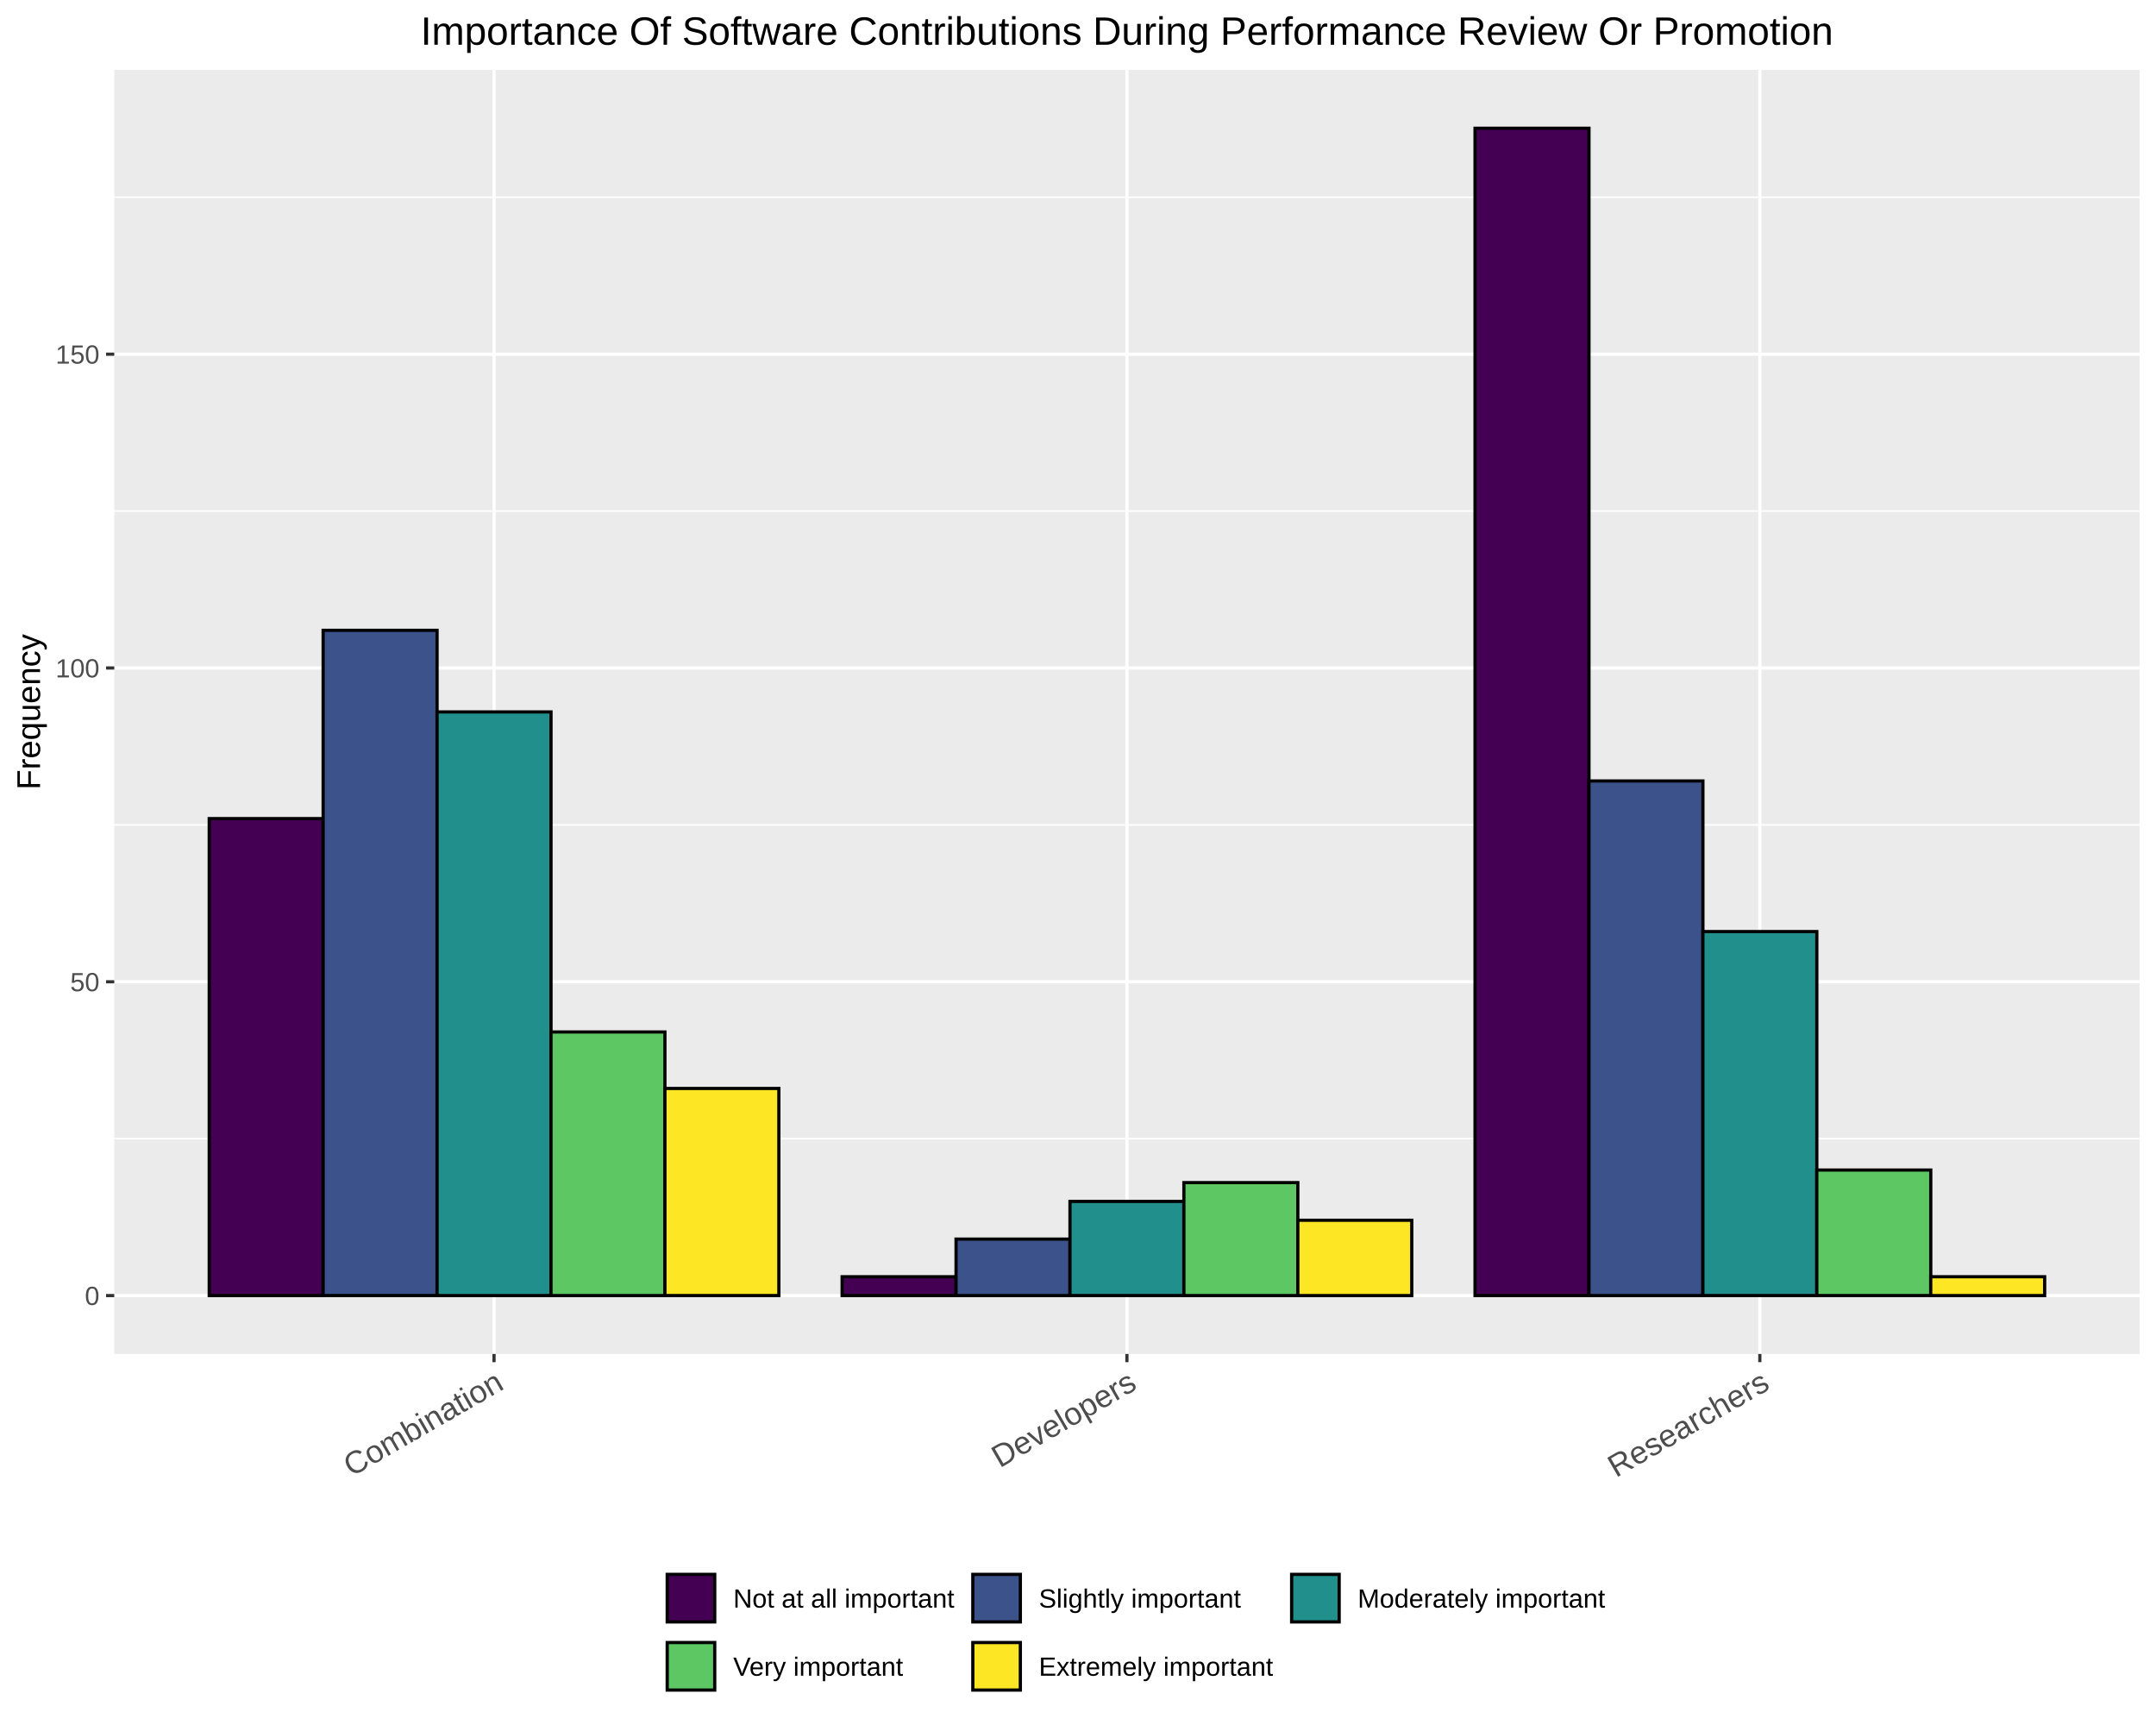
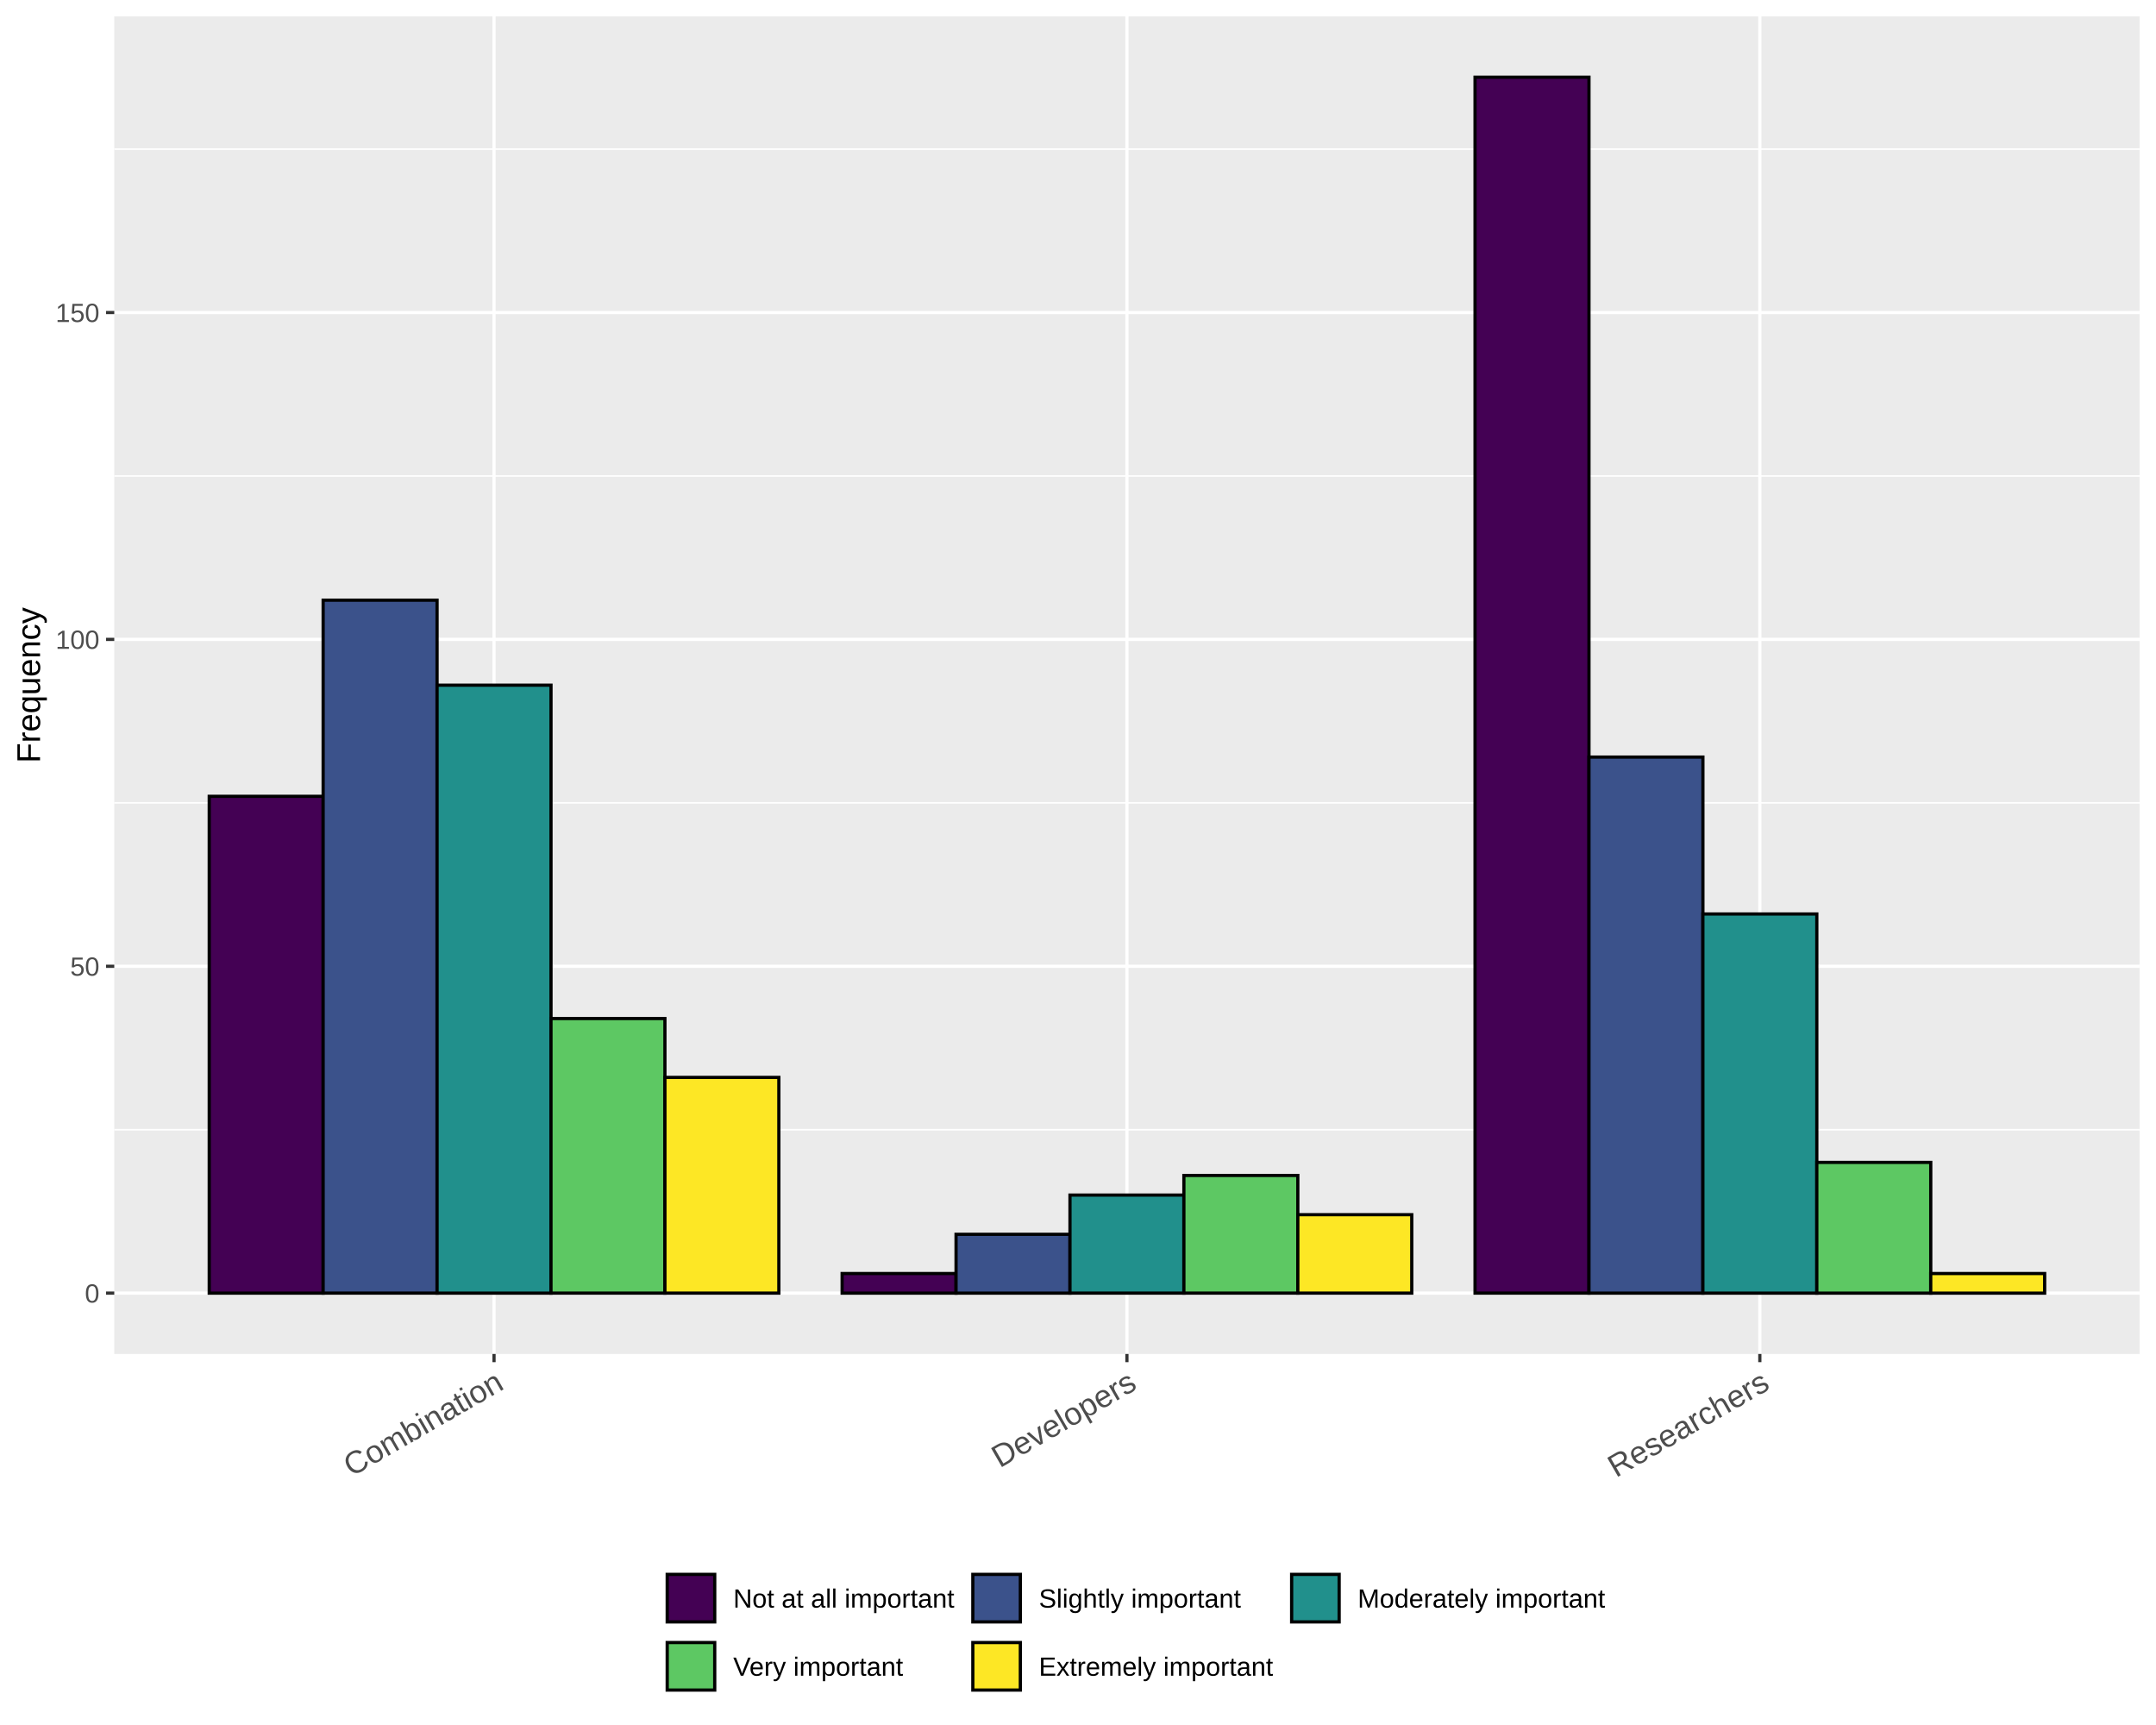
<svg xmlns="http://www.w3.org/2000/svg" class="svglite" width="720.00pt" height="576.00pt" viewBox="0 0 720.00 576.00">
  <defs>
    <style type="text/css">
    .svglite line, .svglite polyline, .svglite polygon, .svglite path, .svglite rect, .svglite circle {
      fill: none;
      stroke: #000000;
      stroke-linecap: round;
      stroke-linejoin: round;
      stroke-miterlimit: 10.00;
    }
    .svglite text {
      white-space: pre;
    }
  </style>
  </defs>
  <rect width="100%" height="100%" style="stroke: none; fill: #FFFFFF;" />
  <defs>
    <clipPath id="cpMC4wMHw3MjAuMDB8MC4wMHw1NzYuMDA=">
      <rect x="0.00" y="0.00" width="720.00" height="576.00" />
    </clipPath>
  </defs>
  <g clip-path="url(#cpMC4wMHw3MjAuMDB8MC4wMHw1NzYuMDA=)">
    <rect x="0.00" y="0.00" width="720.00" height="576.00" style="stroke-width: 1.07; stroke: #FFFFFF; fill: #FFFFFF;" />
  </g>
  <defs>
-     <clipPath id="cpMzguMTZ8NzE0LjUyfDIzLjM0fDQ1Mi4xMA==">
-       <rect x="38.16" y="23.34" width="676.36" height="428.76" />
+     <clipPath id="cpMzguMTZ8NzE0LjUyfDUuNDh8NDUyLjEw">
+       <rect x="38.16" y="5.48" width="676.36" height="446.62" />
    </clipPath>
  </defs>
-   <g clip-path="url(#cpMzguMTZ8NzE0LjUyfDIzLjM0fDQ1Mi4xMA==)">
-     <rect x="38.16" y="23.34" width="676.36" height="428.76" style="stroke-width: 1.07; stroke: none; fill: #EBEBEB;" />
-     <polyline points="38.16,380.22 714.52,380.22 " style="stroke-width: 0.53; stroke: #FFFFFF; stroke-linecap: butt;" />
-     <polyline points="38.16,275.44 714.52,275.44 " style="stroke-width: 0.53; stroke: #FFFFFF; stroke-linecap: butt;" />
-     <polyline points="38.16,170.66 714.52,170.66 " style="stroke-width: 0.53; stroke: #FFFFFF; stroke-linecap: butt;" />
-     <polyline points="38.16,65.88 714.52,65.88 " style="stroke-width: 0.53; stroke: #FFFFFF; stroke-linecap: butt;" />
-     <polyline points="38.16,432.61 714.52,432.61 " style="stroke-width: 1.07; stroke: #FFFFFF; stroke-linecap: butt;" />
-     <polyline points="38.16,327.83 714.52,327.83 " style="stroke-width: 1.07; stroke: #FFFFFF; stroke-linecap: butt;" />
-     <polyline points="38.16,223.05 714.52,223.05 " style="stroke-width: 1.07; stroke: #FFFFFF; stroke-linecap: butt;" />
-     <polyline points="38.16,118.27 714.52,118.27 " style="stroke-width: 1.07; stroke: #FFFFFF; stroke-linecap: butt;" />
-     <polyline points="164.98,452.10 164.98,23.34 " style="stroke-width: 1.07; stroke: #FFFFFF; stroke-linecap: butt;" />
-     <polyline points="376.34,452.10 376.34,23.34 " style="stroke-width: 1.07; stroke: #FFFFFF; stroke-linecap: butt;" />
-     <polyline points="587.70,452.10 587.70,23.34 " style="stroke-width: 1.07; stroke: #FFFFFF; stroke-linecap: butt;" />
-     <rect x="69.87" y="273.34" width="38.05" height="159.27" style="stroke-width: 1.07; stroke-linecap: square; stroke-linejoin: miter; fill: #440154;" />
-     <rect x="107.91" y="210.47" width="38.05" height="222.13" style="stroke-width: 1.07; stroke-linecap: square; stroke-linejoin: miter; fill: #3B528B;" />
-     <rect x="145.96" y="237.72" width="38.05" height="194.89" style="stroke-width: 1.07; stroke-linecap: square; stroke-linejoin: miter; fill: #21908C;" />
-     <rect x="184.00" y="344.59" width="38.05" height="88.02" style="stroke-width: 1.07; stroke-linecap: square; stroke-linejoin: miter; fill: #5DC863;" />
-     <rect x="222.05" y="363.45" width="38.05" height="69.15" style="stroke-width: 1.07; stroke-linecap: square; stroke-linejoin: miter; fill: #FDE725;" />
-     <rect x="281.23" y="426.32" width="38.05" height="6.29" style="stroke-width: 1.07; stroke-linecap: square; stroke-linejoin: miter; fill: #440154;" />
-     <rect x="319.27" y="413.75" width="38.05" height="18.86" style="stroke-width: 1.07; stroke-linecap: square; stroke-linejoin: miter; fill: #3B528B;" />
-     <rect x="357.32" y="401.17" width="38.05" height="31.43" style="stroke-width: 1.07; stroke-linecap: square; stroke-linejoin: miter; fill: #21908C;" />
-     <rect x="395.36" y="394.89" width="38.05" height="37.72" style="stroke-width: 1.07; stroke-linecap: square; stroke-linejoin: miter; fill: #5DC863;" />
-     <rect x="433.41" y="407.46" width="38.05" height="25.15" style="stroke-width: 1.07; stroke-linecap: square; stroke-linejoin: miter; fill: #FDE725;" />
-     <rect x="492.59" y="42.82" width="38.05" height="389.78" style="stroke-width: 1.07; stroke-linecap: square; stroke-linejoin: miter; fill: #440154;" />
-     <rect x="530.64" y="260.77" width="38.05" height="171.84" style="stroke-width: 1.07; stroke-linecap: square; stroke-linejoin: miter; fill: #3B528B;" />
-     <rect x="568.68" y="311.06" width="38.05" height="121.54" style="stroke-width: 1.07; stroke-linecap: square; stroke-linejoin: miter; fill: #21908C;" />
-     <rect x="606.73" y="390.69" width="38.05" height="41.91" style="stroke-width: 1.07; stroke-linecap: square; stroke-linejoin: miter; fill: #5DC863;" />
-     <rect x="644.77" y="426.32" width="38.05" height="6.29" style="stroke-width: 1.07; stroke-linecap: square; stroke-linejoin: miter; fill: #FDE725;" />
+   <g clip-path="url(#cpMzguMTZ8NzE0LjUyfDUuNDh8NDUyLjEw)">
+     <rect x="38.16" y="5.48" width="676.36" height="446.62" style="stroke-width: 1.07; stroke: none; fill: #EBEBEB;" />
+     <polyline points="38.16,377.22 714.52,377.22 " style="stroke-width: 0.53; stroke: #FFFFFF; stroke-linecap: butt;" />
+     <polyline points="38.16,268.08 714.52,268.08 " style="stroke-width: 0.53; stroke: #FFFFFF; stroke-linecap: butt;" />
+     <polyline points="38.16,158.94 714.52,158.94 " style="stroke-width: 0.53; stroke: #FFFFFF; stroke-linecap: butt;" />
+     <polyline points="38.16,49.79 714.52,49.79 " style="stroke-width: 0.53; stroke: #FFFFFF; stroke-linecap: butt;" />
+     <polyline points="38.16,431.79 714.52,431.79 " style="stroke-width: 1.07; stroke: #FFFFFF; stroke-linecap: butt;" />
+     <polyline points="38.16,322.65 714.52,322.65 " style="stroke-width: 1.07; stroke: #FFFFFF; stroke-linecap: butt;" />
+     <polyline points="38.16,213.51 714.52,213.51 " style="stroke-width: 1.07; stroke: #FFFFFF; stroke-linecap: butt;" />
+     <polyline points="38.16,104.36 714.52,104.36 " style="stroke-width: 1.07; stroke: #FFFFFF; stroke-linecap: butt;" />
+     <polyline points="164.98,452.10 164.98,5.48 " style="stroke-width: 1.07; stroke: #FFFFFF; stroke-linecap: butt;" />
+     <polyline points="376.34,452.10 376.34,5.48 " style="stroke-width: 1.07; stroke: #FFFFFF; stroke-linecap: butt;" />
+     <polyline points="587.70,452.10 587.70,5.48 " style="stroke-width: 1.07; stroke: #FFFFFF; stroke-linecap: butt;" />
+     <rect x="69.87" y="265.90" width="38.05" height="165.90" style="stroke-width: 1.07; stroke-linecap: square; stroke-linejoin: miter; fill: #440154;" />
+     <rect x="107.91" y="200.41" width="38.05" height="231.38" style="stroke-width: 1.07; stroke-linecap: square; stroke-linejoin: miter; fill: #3B528B;" />
+     <rect x="145.96" y="228.79" width="38.05" height="203.01" style="stroke-width: 1.07; stroke-linecap: square; stroke-linejoin: miter; fill: #21908C;" />
+     <rect x="184.00" y="340.11" width="38.05" height="91.68" style="stroke-width: 1.07; stroke-linecap: square; stroke-linejoin: miter; fill: #5DC863;" />
+     <rect x="222.05" y="359.76" width="38.05" height="72.03" style="stroke-width: 1.07; stroke-linecap: square; stroke-linejoin: miter; fill: #FDE725;" />
+     <rect x="281.23" y="425.25" width="38.05" height="6.55" style="stroke-width: 1.07; stroke-linecap: square; stroke-linejoin: miter; fill: #440154;" />
+     <rect x="319.27" y="412.15" width="38.05" height="19.65" style="stroke-width: 1.07; stroke-linecap: square; stroke-linejoin: miter; fill: #3B528B;" />
+     <rect x="357.32" y="399.05" width="38.05" height="32.74" style="stroke-width: 1.07; stroke-linecap: square; stroke-linejoin: miter; fill: #21908C;" />
+     <rect x="395.36" y="392.50" width="38.05" height="39.29" style="stroke-width: 1.07; stroke-linecap: square; stroke-linejoin: miter; fill: #5DC863;" />
+     <rect x="433.41" y="405.60" width="38.05" height="26.19" style="stroke-width: 1.07; stroke-linecap: square; stroke-linejoin: miter; fill: #FDE725;" />
+     <rect x="492.59" y="25.78" width="38.05" height="406.01" style="stroke-width: 1.07; stroke-linecap: square; stroke-linejoin: miter; fill: #440154;" />
+     <rect x="530.64" y="252.80" width="38.05" height="179.00" style="stroke-width: 1.07; stroke-linecap: square; stroke-linejoin: miter; fill: #3B528B;" />
+     <rect x="568.68" y="305.19" width="38.05" height="126.61" style="stroke-width: 1.07; stroke-linecap: square; stroke-linejoin: miter; fill: #21908C;" />
+     <rect x="606.73" y="388.14" width="38.05" height="43.66" style="stroke-width: 1.07; stroke-linecap: square; stroke-linejoin: miter; fill: #5DC863;" />
+     <rect x="644.77" y="425.25" width="38.05" height="6.55" style="stroke-width: 1.07; stroke-linecap: square; stroke-linejoin: miter; fill: #FDE725;" />
  </g>
  <g clip-path="url(#cpMC4wMHw3MjAuMDB8MC4wMHw1NzYuMDA=)">
-     <text x="33.23" y="435.76" text-anchor="end" style="font-size: 8.80px;fill: #4D4D4D; font-family: &quot;Arial&quot;;" textLength="4.90px" lengthAdjust="spacingAndGlyphs">0</text>
-     <text x="33.23" y="330.98" text-anchor="end" style="font-size: 8.80px;fill: #4D4D4D; font-family: &quot;Arial&quot;;" textLength="9.79px" lengthAdjust="spacingAndGlyphs">50</text>
-     <text x="33.23" y="226.20" text-anchor="end" style="font-size: 8.80px;fill: #4D4D4D; font-family: &quot;Arial&quot;;" textLength="14.69px" lengthAdjust="spacingAndGlyphs">100</text>
-     <text x="33.23" y="121.42" text-anchor="end" style="font-size: 8.80px;fill: #4D4D4D; font-family: &quot;Arial&quot;;" textLength="14.69px" lengthAdjust="spacingAndGlyphs">150</text>
-     <polyline points="35.42,432.61 38.16,432.61 " style="stroke-width: 1.07; stroke: #333333; stroke-linecap: butt;" />
-     <polyline points="35.42,327.83 38.16,327.83 " style="stroke-width: 1.07; stroke: #333333; stroke-linecap: butt;" />
-     <polyline points="35.42,223.05 38.16,223.05 " style="stroke-width: 1.07; stroke: #333333; stroke-linecap: butt;" />
-     <polyline points="35.42,118.27 38.16,118.27 " style="stroke-width: 1.07; stroke: #333333; stroke-linecap: butt;" />
+     <text x="33.23" y="434.95" text-anchor="end" style="font-size: 8.80px;fill: #4D4D4D; font-family: &quot;Arial&quot;;" textLength="4.90px" lengthAdjust="spacingAndGlyphs">0</text>
+     <text x="33.23" y="325.80" text-anchor="end" style="font-size: 8.80px;fill: #4D4D4D; font-family: &quot;Arial&quot;;" textLength="9.79px" lengthAdjust="spacingAndGlyphs">50</text>
+     <text x="33.23" y="216.66" text-anchor="end" style="font-size: 8.80px;fill: #4D4D4D; font-family: &quot;Arial&quot;;" textLength="14.69px" lengthAdjust="spacingAndGlyphs">100</text>
+     <text x="33.23" y="107.52" text-anchor="end" style="font-size: 8.80px;fill: #4D4D4D; font-family: &quot;Arial&quot;;" textLength="14.69px" lengthAdjust="spacingAndGlyphs">150</text>
+     <polyline points="35.42,431.79 38.16,431.79 " style="stroke-width: 1.07; stroke: #333333; stroke-linecap: butt;" />
+     <polyline points="35.42,322.65 38.16,322.65 " style="stroke-width: 1.07; stroke: #333333; stroke-linecap: butt;" />
+     <polyline points="35.42,213.51 38.16,213.51 " style="stroke-width: 1.07; stroke: #333333; stroke-linecap: butt;" />
+     <polyline points="35.42,104.36 38.16,104.36 " style="stroke-width: 1.07; stroke: #333333; stroke-linecap: butt;" />
    <polyline points="164.98,454.84 164.98,452.10 " style="stroke-width: 1.07; stroke: #333333; stroke-linecap: butt;" />
    <polyline points="376.34,454.84 376.34,452.10 " style="stroke-width: 1.07; stroke: #333333; stroke-linecap: butt;" />
    <polyline points="587.70,454.84 587.70,452.10 " style="stroke-width: 1.07; stroke: #333333; stroke-linecap: butt;" />
    <text transform="translate(168.76,463.58) rotate(-30)" text-anchor="end" style="font-size: 10.56px;fill: #4D4D4D; font-family: &quot;Arial&quot;;" textLength="59.22px" lengthAdjust="spacingAndGlyphs">Combination</text>
    <text transform="translate(380.13,463.58) rotate(-30)" text-anchor="end" style="font-size: 10.56px;fill: #4D4D4D; font-family: &quot;Arial&quot;;" textLength="53.35px" lengthAdjust="spacingAndGlyphs">Developers</text>
    <text transform="translate(591.49,463.58) rotate(-30)" text-anchor="end" style="font-size: 10.56px;fill: #4D4D4D; font-family: &quot;Arial&quot;;" textLength="59.80px" lengthAdjust="spacingAndGlyphs">Researchers</text>
-     <text transform="translate(13.37,237.72) rotate(-90)" text-anchor="middle" style="font-size: 11.00px; font-family: &quot;Arial&quot;;" textLength="51.98px" lengthAdjust="spacingAndGlyphs">Frequency</text>
+     <text transform="translate(13.37,228.79) rotate(-90)" text-anchor="middle" style="font-size: 11.00px; font-family: &quot;Arial&quot;;" textLength="51.98px" lengthAdjust="spacingAndGlyphs">Frequency</text>
    <rect x="211.16" y="519.52" width="330.37" height="51.00" style="stroke-width: 1.07; stroke: none; fill: #FFFFFF;" />
    <rect x="222.11" y="525.00" width="17.28" height="17.28" style="stroke-width: 1.07; stroke: none; fill: #F2F2F2;" />
    <rect x="222.82" y="525.71" width="15.86" height="15.86" style="stroke-width: 1.07; stroke-linecap: square; stroke-linejoin: miter; fill: #440154;" />
    <rect x="324.17" y="525.00" width="17.28" height="17.28" style="stroke-width: 1.07; stroke: none; fill: #F2F2F2;" />
    <rect x="324.88" y="525.71" width="15.86" height="15.86" style="stroke-width: 1.07; stroke-linecap: square; stroke-linejoin: miter; fill: #3B528B;" />
    <rect x="430.64" y="525.00" width="17.28" height="17.28" style="stroke-width: 1.07; stroke: none; fill: #F2F2F2;" />
    <rect x="431.35" y="525.71" width="15.86" height="15.86" style="stroke-width: 1.07; stroke-linecap: square; stroke-linejoin: miter; fill: #21908C;" />
    <rect x="222.11" y="547.76" width="17.28" height="17.28" style="stroke-width: 1.07; stroke: none; fill: #F2F2F2;" />
    <rect x="222.82" y="548.47" width="15.86" height="15.86" style="stroke-width: 1.07; stroke-linecap: square; stroke-linejoin: miter; fill: #5DC863;" />
    <rect x="324.17" y="547.76" width="17.28" height="17.28" style="stroke-width: 1.07; stroke: none; fill: #F2F2F2;" />
    <rect x="324.88" y="548.47" width="15.86" height="15.86" style="stroke-width: 1.07; stroke-linecap: square; stroke-linejoin: miter; fill: #FDE725;" />
    <text x="244.87" y="536.80" style="font-size: 8.80px; font-family: &quot;Arial&quot;;" textLength="73.82px" lengthAdjust="spacingAndGlyphs">Not at all important</text>
    <text x="346.93" y="536.80" style="font-size: 8.80px; font-family: &quot;Arial&quot;;" textLength="67.47px" lengthAdjust="spacingAndGlyphs">Slightly important</text>
    <text x="453.40" y="536.80" style="font-size: 8.80px; font-family: &quot;Arial&quot;;" textLength="82.65px" lengthAdjust="spacingAndGlyphs">Moderately important</text>
    <text x="244.87" y="559.55" style="font-size: 8.80px; font-family: &quot;Arial&quot;;" textLength="57.21px" lengthAdjust="spacingAndGlyphs">Very important</text>
    <text x="346.93" y="559.55" style="font-size: 8.80px; font-family: &quot;Arial&quot;;" textLength="78.23px" lengthAdjust="spacingAndGlyphs">Extremely important</text>
-     <text x="376.34" y="14.94" text-anchor="middle" style="font-size: 13.20px; font-family: &quot;Arial&quot;;" textLength="471.41px" lengthAdjust="spacingAndGlyphs">Importance Of Software Contributions During Performance Review Or Promotion</text>
  </g>
</svg>
